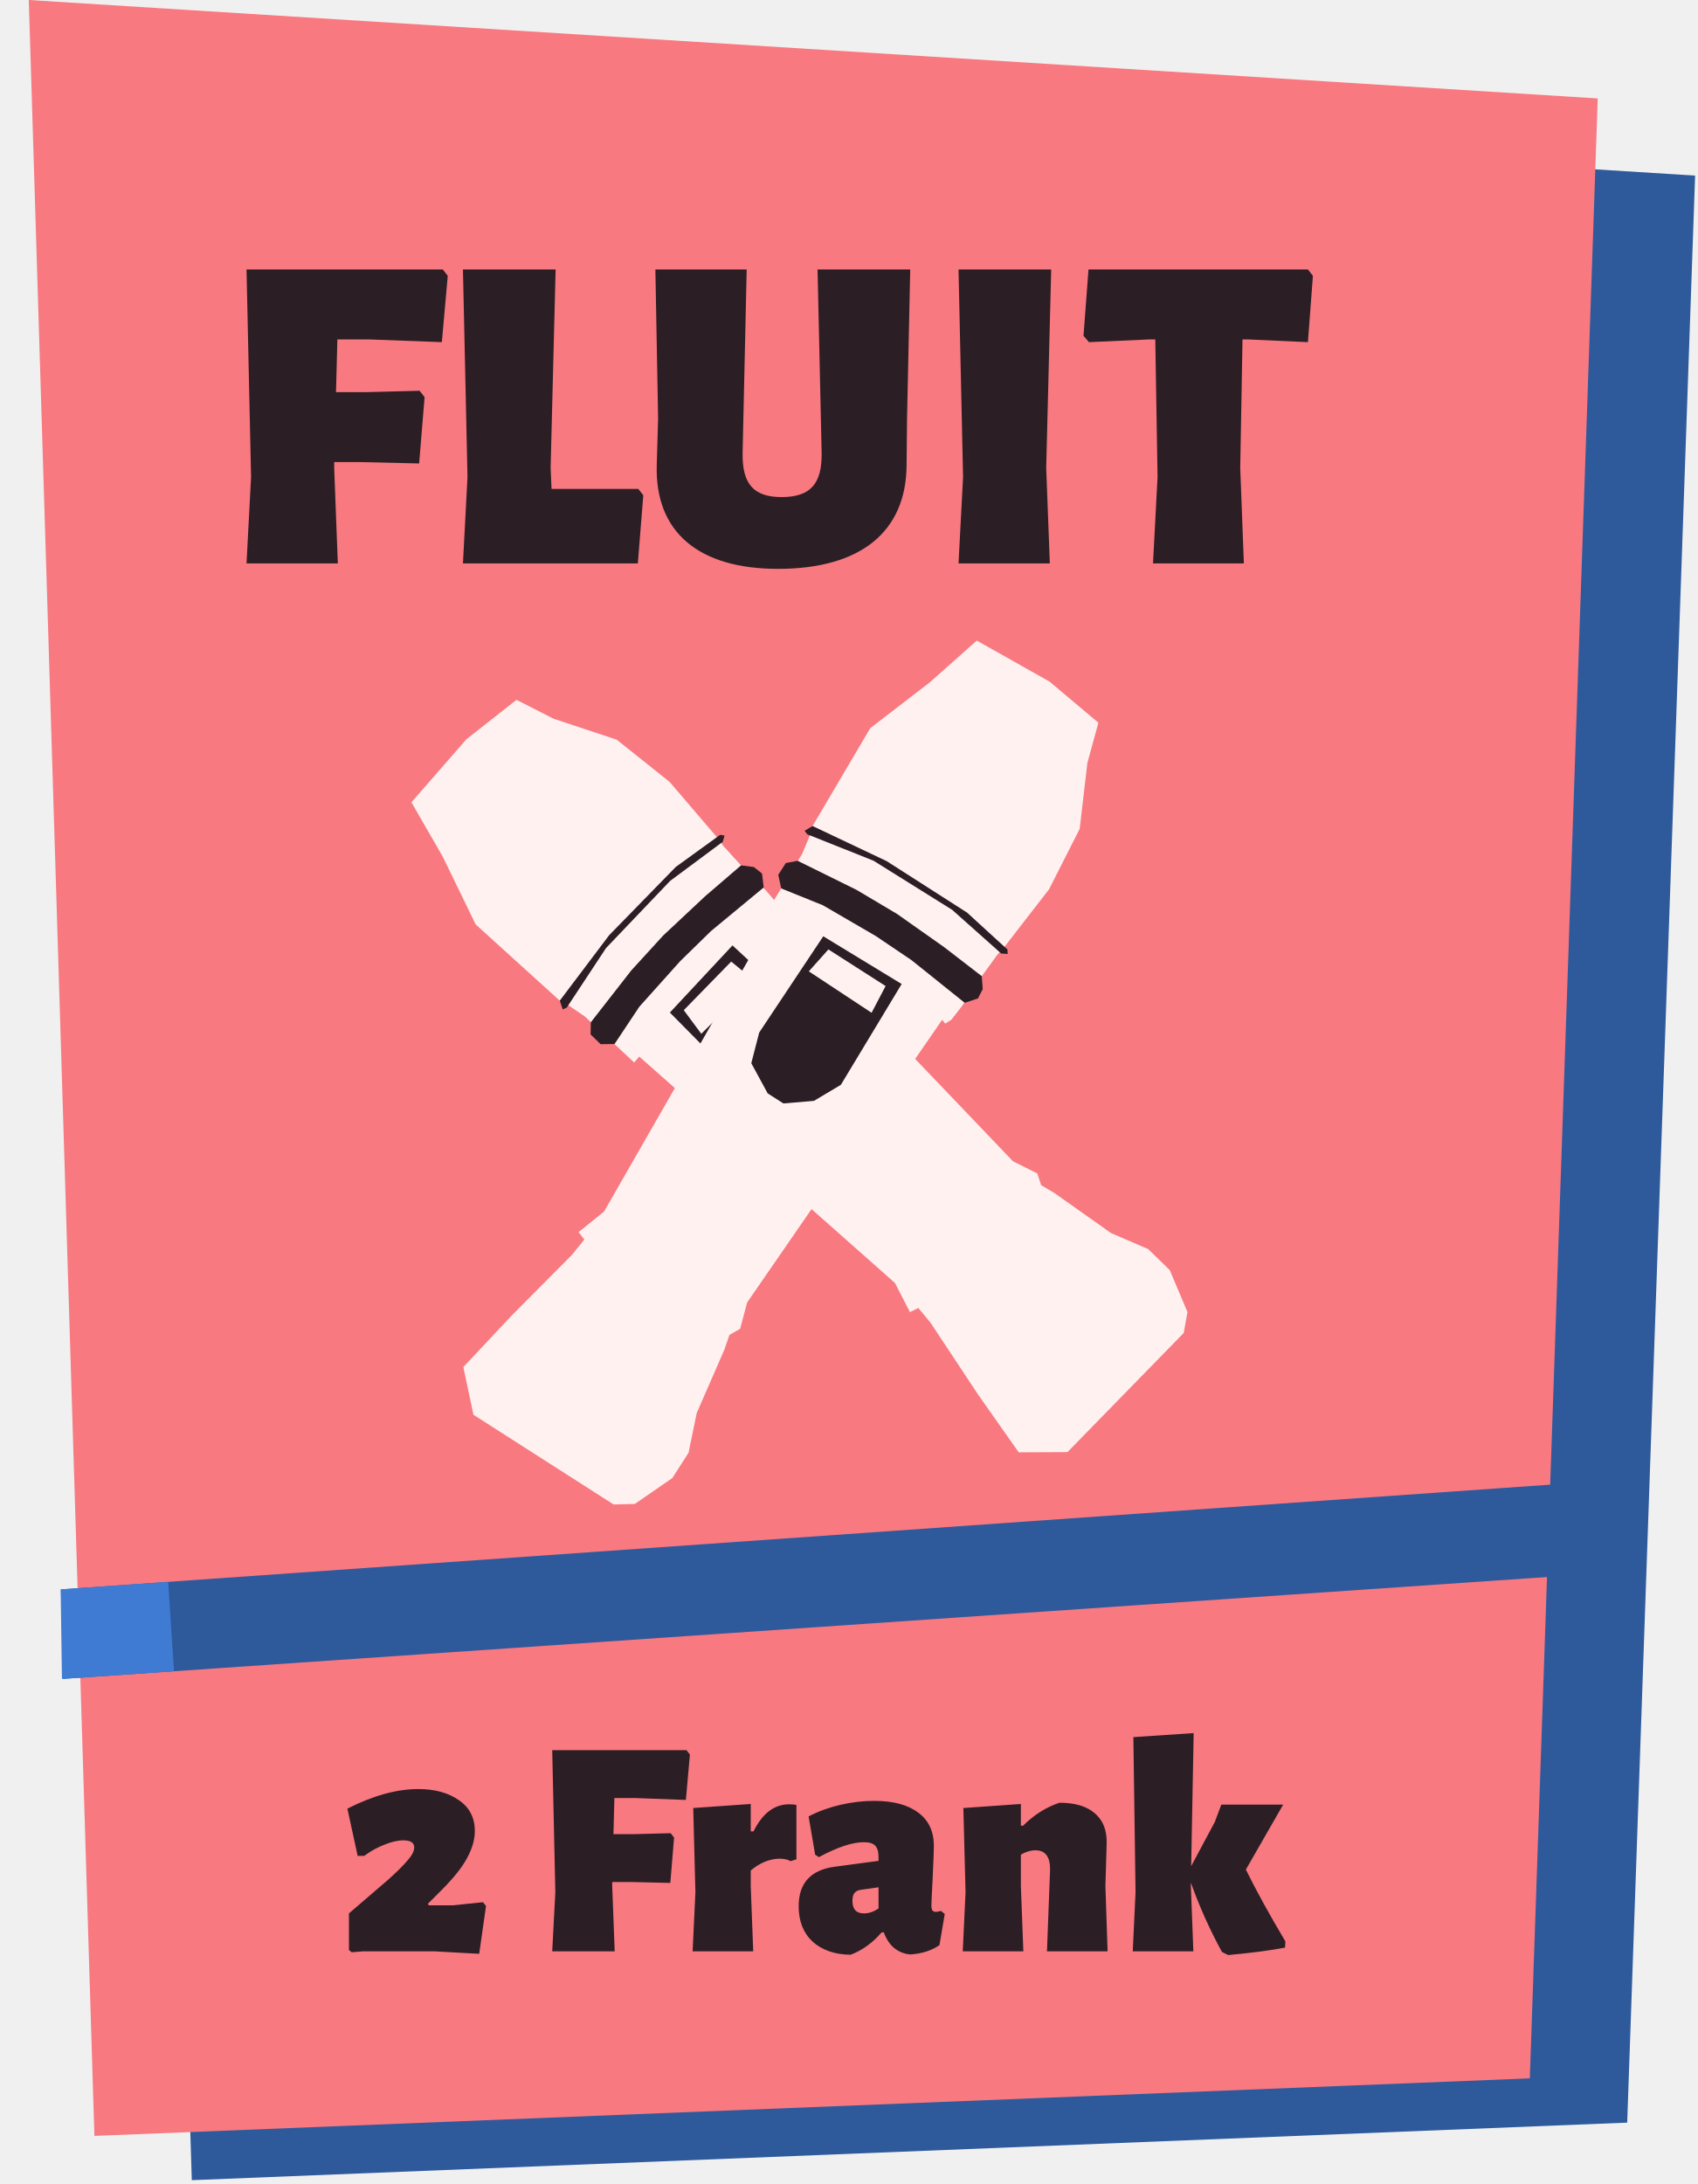
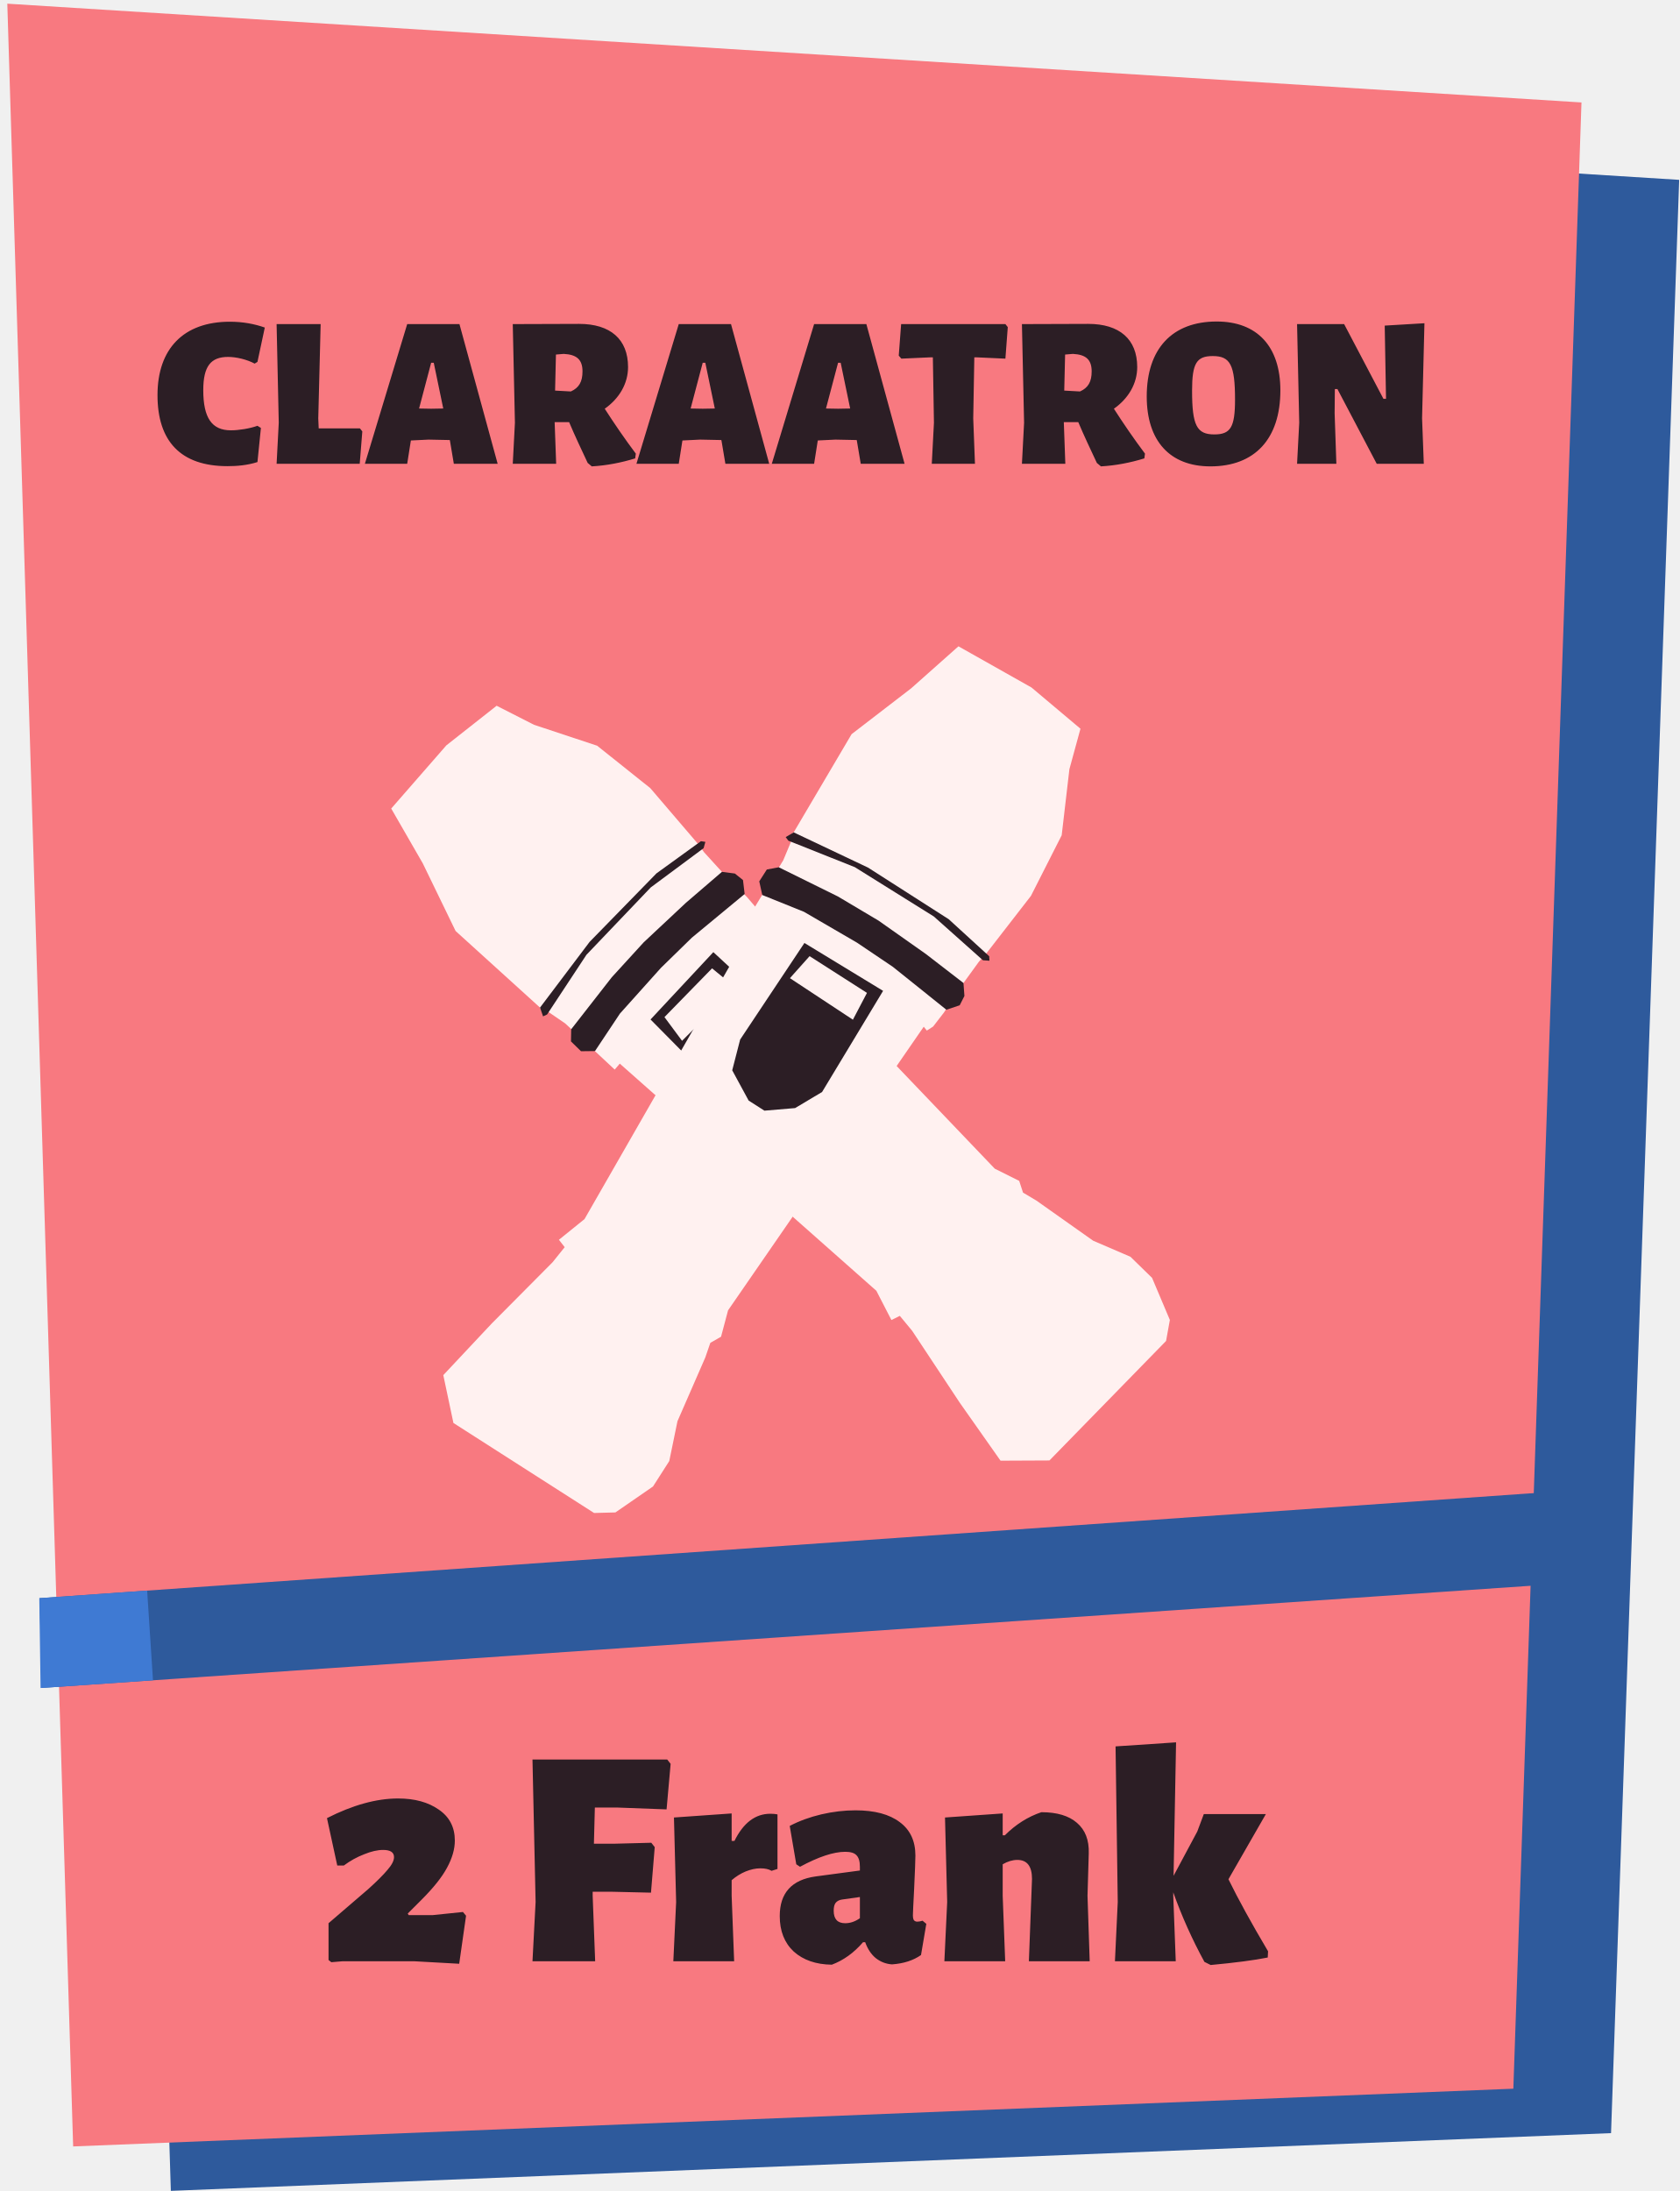
- <svg xmlns="http://www.w3.org/2000/svg" width="213" height="274" viewBox="0 0 213 274" fill="none">
-   <path d="M15.832 9.68L212.7 22.031L204.179 266.301L24.067 273.52L15.832 9.68Z" fill="#2E5A9C" />
-   <path d="M3.613 0L200.481 12.351L191.96 260.746L11.848 267.965L3.613 0Z" fill="#F87980" />
-   <path d="M42.333 42.583H46.323L55.443 42.925L56.184 34.603L55.557 33.805H30.933L31.503 59.854L30.933 70.684H42.39L41.934 58.714V57.973H45.24L52.593 58.144L53.277 49.822L52.65 49.024L46.038 49.195H42.162L42.333 42.583ZM80.719 62.134L80.092 61.336H69.205L69.091 58.714L69.718 33.805H58.09L58.66 59.854L58.09 70.684H80.035L80.719 62.134ZM113.814 52.501L114.213 33.805H102.585L103.098 56.833C103.155 60.709 101.673 62.362 98.082 62.362C94.548 62.362 93.123 60.709 93.18 56.833L93.693 33.805H82.236L82.578 52.501L82.407 58.372C82.179 66.751 87.651 71.368 97.626 71.368C107.943 71.368 113.7 66.751 113.757 58.372L113.814 52.501ZM131.275 58.714L131.902 33.805H120.274L120.844 59.854L120.274 70.684H131.731L131.275 58.714ZM164.742 34.603L164.115 33.805H136.584L135.957 42.127L136.641 42.925L144.222 42.583H144.963L145.248 59.854L144.678 70.684H156.078L155.622 58.714L155.907 42.583H156.591L164.115 42.925L164.742 34.603Z" fill="#2C1E25" />
-   <path d="M52.483 224.451C54.563 224.451 56.266 224.919 57.592 225.855C58.918 226.765 59.581 228.052 59.581 229.716C59.581 230.782 59.256 231.913 58.606 233.109C57.982 234.279 56.916 235.618 55.408 237.126L53.692 238.842L53.809 239.037H56.812L60.595 238.647L60.985 239.115L60.127 245.121L54.511 244.809H45.541L44.137 244.926L43.786 244.653V240.051L48.778 235.761C49.844 234.799 50.637 234.006 51.157 233.382C51.703 232.758 51.976 232.225 51.976 231.783C51.976 231.185 51.521 230.886 50.611 230.886C49.909 230.886 49.116 231.068 48.232 231.432C47.348 231.77 46.503 232.238 45.697 232.836H44.878L43.591 226.908C46.815 225.27 49.779 224.451 52.483 224.451ZM77.092 225.582L76.975 230.106H79.627L84.151 229.989L84.58 230.535L84.112 236.229L79.081 236.112H76.819V236.619L77.131 244.809H69.292L69.682 237.399L69.292 219.576H86.14L86.569 220.122L86.062 225.816L79.822 225.582H77.092ZM99.037 226.362C99.375 226.362 99.674 226.388 99.934 226.44V233.265L99.193 233.499C98.855 233.291 98.387 233.187 97.789 233.187C97.217 233.187 96.606 233.317 95.956 233.577C95.332 233.837 94.747 234.201 94.201 234.669V236.619L94.513 244.809H86.908L87.259 237.399L86.986 226.83L94.201 226.323V229.755H94.552C95.67 227.493 97.165 226.362 99.037 226.362ZM109.692 225.933C112.084 225.933 113.93 226.427 115.23 227.415C116.53 228.377 117.18 229.768 117.18 231.588C117.18 232.108 117.128 233.486 117.024 235.722C116.92 237.698 116.868 238.803 116.868 239.037C116.868 239.323 116.907 239.531 116.985 239.661C117.089 239.791 117.232 239.856 117.414 239.856C117.596 239.856 117.817 239.817 118.077 239.739L118.545 240.129L117.882 244.029C116.92 244.705 115.711 245.095 114.255 245.199C113.501 245.147 112.825 244.887 112.227 244.419C111.655 243.951 111.213 243.288 110.901 242.43H110.628C109.484 243.756 108.184 244.692 106.728 245.238C104.752 245.212 103.166 244.666 101.97 243.6C100.8 242.508 100.215 241.026 100.215 239.154C100.215 236.268 101.71 234.617 104.7 234.201L110.238 233.46V232.992C110.238 232.316 110.095 231.835 109.809 231.549C109.549 231.263 109.081 231.12 108.405 231.12C106.949 231.12 105.064 231.744 102.75 232.992L102.282 232.68L101.463 227.883C102.659 227.259 103.972 226.778 105.402 226.44C106.858 226.102 108.288 225.933 109.692 225.933ZM108.015 237.087C107.651 237.139 107.378 237.282 107.196 237.516C107.04 237.724 106.962 238.049 106.962 238.491C106.962 239.531 107.443 240.051 108.405 240.051C109.029 240.051 109.64 239.843 110.238 239.427V236.775L108.015 237.087ZM131.373 244.809L131.763 234.513C131.763 232.927 131.152 232.134 129.93 232.134C129.332 232.134 128.721 232.316 128.097 232.68V236.619L128.409 244.809H120.804L121.155 237.399L120.882 226.83L128.097 226.323V229.053H128.37C129.722 227.701 131.243 226.739 132.933 226.167C134.883 226.167 136.365 226.609 137.379 227.493C138.419 228.377 138.913 229.651 138.861 231.315L138.705 236.619L138.978 244.809H131.373ZM156.331 234.552C157.553 237.048 159.204 240.051 161.284 243.561L161.245 244.341C159.555 244.679 157.176 244.991 154.108 245.277L153.328 244.887C151.794 242.079 150.494 239.18 149.428 236.19V236.619L149.74 244.809H142.135L142.486 237.399L142.213 217.938L149.779 217.431L149.467 234.123L152.431 228.585L153.25 226.401H161.011L156.331 234.552Z" fill="#2C1E25" />
+ <svg xmlns="http://www.w3.org/2000/svg" width="210" height="274" viewBox="0 0 210 274" fill="none">
+   <path d="M13.133 10.141L210 22.492L201.479 266.763L21.367 273.982L13.133 10.141Z" fill="#2E5A9C" />
+   <path d="M0.914 0.461L197.782 12.812L189.261 261.207L9.149 268.427L0.914 0.461Z" fill="#F87980" />
+   <path d="M28.742 40.234C22.964 40.234 19.697 43.609 19.697 49.414C19.697 55.165 22.586 58.297 28.445 58.297C29.633 58.297 30.929 58.189 32.198 57.784L32.63 53.518L32.198 53.248C31.226 53.599 29.849 53.815 28.877 53.815C26.501 53.815 25.421 52.276 25.421 48.793C25.421 45.796 26.366 44.635 28.526 44.635C29.552 44.635 30.902 44.959 31.847 45.472L32.198 45.256L33.116 40.963C31.82 40.504 30.362 40.234 28.742 40.234ZM45.311 53.95L45.014 53.572H39.857L39.803 52.33L40.1 40.531H34.592L34.862 52.87L34.592 58H44.987L45.311 53.95ZM62.238 58L57.459 40.531H50.925L45.633 58H50.925L51.384 55.084L53.598 54.976L56.244 55.03L56.271 55.111L56.757 58H62.238ZM55.434 51.088L53.922 51.115L52.41 51.088L53.922 45.364H54.246L55.434 51.088ZM75.629 51.115C77.465 49.819 78.545 47.956 78.545 45.904C78.545 42.421 76.331 40.504 72.416 40.504L64.127 40.531L64.397 52.87L64.127 58H69.554L69.365 52.789H71.174C71.903 54.517 72.713 56.218 73.496 57.892L74.009 58.324C75.872 58.216 77.681 57.865 79.436 57.325L79.517 56.731C78.14 54.895 76.844 53.005 75.629 51.115ZM72.848 46.444C72.848 47.74 72.416 48.496 71.39 48.955L69.419 48.847L69.527 44.338L70.499 44.257C72.146 44.338 72.848 44.986 72.848 46.444ZM96.199 58L91.42 40.531H84.886L79.594 58H84.886L85.345 55.084L87.559 54.976L90.205 55.03L90.232 55.111L90.718 58H96.199ZM89.395 51.088L87.883 51.115L86.371 51.088L87.883 45.364H88.207L89.395 51.088ZM113.127 58L108.348 40.531H101.814L96.522 58H101.814L102.273 55.084L104.487 54.976L107.133 55.03L107.16 55.111L107.646 58H113.127ZM106.323 51.088L104.811 51.115L103.299 51.088L104.811 45.364H105.135L106.323 51.088ZM126.034 40.909L125.737 40.531H112.696L112.399 44.473L112.723 44.851L116.314 44.689H116.665L116.8 52.87L116.53 58H121.93L121.714 52.33L121.849 44.689H122.173L125.737 44.851L126.034 40.909ZM139.306 51.115C141.142 49.819 142.222 47.956 142.222 45.904C142.222 42.421 140.008 40.504 136.093 40.504L127.804 40.531L128.074 52.87L127.804 58H133.231L133.042 52.789H134.851C135.58 54.517 136.39 56.218 137.173 57.892L137.686 58.324C139.549 58.216 141.358 57.865 143.113 57.325L143.194 56.731C141.817 54.895 140.521 53.005 139.306 51.115ZM136.525 46.444C136.525 47.74 136.093 48.496 135.067 48.955L133.096 48.847L133.204 44.338L134.176 44.257C135.823 44.338 136.525 44.986 136.525 46.444ZM152.16 40.207C146.598 40.207 143.412 43.609 143.412 49.576C143.412 55.138 146.301 58.324 151.377 58.324C156.939 58.324 160.125 54.868 160.125 48.82C160.125 43.339 157.236 40.207 152.16 40.207ZM151.674 44.527C153.861 44.527 154.455 45.634 154.455 49.981C154.455 53.437 153.888 54.328 151.863 54.328C149.676 54.328 149.082 53.221 149.082 48.847C149.082 45.418 149.649 44.527 151.674 44.527ZM177.846 52.303L178.143 40.423L173.175 40.72L173.337 49.873H173.013L168.099 40.531H162.213L162.483 52.87L162.213 58H167.127L166.911 51.682L166.938 48.658H167.262L172.176 58H178.062L177.846 52.303Z" fill="#2C1E25" />
+   <path d="M49.784 224.912C51.864 224.912 53.567 225.38 54.893 226.316C56.219 227.226 56.882 228.513 56.882 230.177C56.882 231.243 56.557 232.374 55.907 233.57C55.283 234.74 54.217 236.079 52.709 237.587L50.993 239.303L51.11 239.498H54.113L57.896 239.108L58.286 239.576L57.428 245.582L51.812 245.27H42.842L41.438 245.387L41.087 245.114V240.512L46.079 236.222C47.145 235.26 47.938 234.467 48.458 233.843C49.004 233.219 49.277 232.686 49.277 232.244C49.277 231.646 48.822 231.347 47.912 231.347C47.21 231.347 46.417 231.529 45.533 231.893C44.649 232.231 43.804 232.699 42.998 233.297H42.179L40.892 227.369C44.116 225.731 47.08 224.912 49.784 224.912ZM74.393 226.043L74.276 230.567H76.928L81.452 230.45L81.881 230.996L81.413 236.69L76.382 236.573H74.12V237.08L74.432 245.27H66.593L66.983 237.86L66.593 220.037H83.441L83.87 220.583L83.363 226.277L77.123 226.043H74.393ZM96.337 226.823C96.675 226.823 96.974 226.849 97.234 226.901V233.726L96.493 233.96C96.155 233.752 95.687 233.648 95.089 233.648C94.517 233.648 93.906 233.778 93.256 234.038C92.632 234.298 92.047 234.662 91.501 235.13V237.08L91.813 245.27H84.208L84.559 237.86L84.286 227.291L91.501 226.784V230.216H91.852C92.97 227.954 94.465 226.823 96.337 226.823ZM106.993 226.394C109.385 226.394 111.231 226.888 112.531 227.876C113.831 228.838 114.481 230.229 114.481 232.049C114.481 232.569 114.429 233.947 114.325 236.183C114.221 238.159 114.169 239.264 114.169 239.498C114.169 239.784 114.208 239.992 114.286 240.122C114.39 240.252 114.533 240.317 114.715 240.317C114.897 240.317 115.118 240.278 115.378 240.2L115.846 240.59L115.183 244.49C114.221 245.166 113.012 245.556 111.556 245.66C110.802 245.608 110.126 245.348 109.528 244.88C108.956 244.412 108.514 243.749 108.202 242.891H107.929C106.785 244.217 105.485 245.153 104.029 245.699C102.053 245.673 100.467 245.127 99.271 244.061C98.101 242.969 97.516 241.487 97.516 239.615C97.516 236.729 99.011 235.078 102.001 234.662L107.539 233.921V233.453C107.539 232.777 107.396 232.296 107.11 232.01C106.85 231.724 106.382 231.581 105.706 231.581C104.25 231.581 102.365 232.205 100.051 233.453L99.583 233.141L98.764 228.344C99.96 227.72 101.273 227.239 102.703 226.901C104.159 226.563 105.589 226.394 106.993 226.394ZM105.316 237.548C104.952 237.6 104.679 237.743 104.497 237.977C104.341 238.185 104.263 238.51 104.263 238.952C104.263 239.992 104.744 240.512 105.706 240.512C106.33 240.512 106.941 240.304 107.539 239.888V237.236L105.316 237.548ZM128.674 245.27L129.064 234.974C129.064 233.388 128.453 232.595 127.231 232.595C126.633 232.595 126.022 232.777 125.398 233.141V237.08L125.71 245.27H118.105L118.456 237.86L118.183 227.291L125.398 226.784V229.514H125.671C127.023 228.162 128.544 227.2 130.234 226.628C132.184 226.628 133.666 227.07 134.68 227.954C135.72 228.838 136.214 230.112 136.162 231.776L136.006 237.08L136.279 245.27H128.674ZM153.632 235.013C154.854 237.509 156.505 240.512 158.585 244.022L158.546 244.802C156.856 245.14 154.477 245.452 151.409 245.738L150.629 245.348C149.095 242.54 147.795 239.641 146.729 236.651V237.08L147.041 245.27H139.436L139.787 237.86L139.514 218.399L147.08 217.892L146.768 234.584L149.732 229.046L150.551 226.862H158.312L153.632 235.013Z" fill="#2C1E25" />
  <g clip-path="url(#clip0)">
-     <path d="M51.625 100.654L58.521 92.75L64.809 87.798L69.484 90.179L77.382 92.797L84.025 98.098L90.138 105.246L90.746 106.113L92.984 108.569L96.104 111.706L97.551 113.39L97.883 114.26L97.335 114.543L127.108 145.691L130.162 147.218L130.64 148.684L132.308 149.676L139.407 154.696L144.078 156.709L146.778 159.344L149.004 164.607L148.53 167.235L133.945 182.179L127.828 182.207L122.725 174.955L116.774 165.965L115.233 164.098L114.182 164.617L112.297 160.959L80.211 132.553L79.576 133.297L73.388 127.53L71.208 126.038L70.66 126.413L70.236 125.544L59.677 115.966L55.572 107.506L51.625 100.654Z" fill="#FFF1F0" />
-     <path d="M70.236 125.544L76.438 117.327L84.798 108.761L90.361 104.737L90.914 104.822L90.694 105.607L84.084 110.518L76.044 118.941L71.121 126.407L70.617 126.643L70.236 125.544Z" fill="#2C1E25" />
-     <path d="M92.985 108.569L94.598 108.779L95.62 109.595L95.825 111.34L89.221 116.803L85.357 120.576L80.228 126.296L77.111 130.98L75.364 131.001L74.107 129.775L74.134 128.256L79.207 121.755L83.202 117.382L88.478 112.442L92.985 108.569Z" fill="#2C1E25" />
-     <path d="M84.055 127.031L94.255 137.349L97.818 139.1L101.943 137.853L103.579 136.177L104.038 132.354L102.751 128.643L91.911 118.609L84.055 127.031Z" fill="#2C1E25" />
-     <path d="M85.799 126.735L87.998 129.699L94.679 123.039L91.751 120.637L85.799 126.735Z" fill="#FFF1F0" />
+     <path d="M48.926 101.115L55.822 93.212L62.11 88.259L66.785 90.64L74.683 93.258L81.325 98.56L87.438 105.707L88.047 106.574L90.285 109.031L93.405 112.167L94.851 113.851L95.184 114.721L94.635 115.004L124.409 146.153L127.463 147.679L127.941 149.146L129.609 150.137L136.708 155.157L141.379 157.17L144.079 159.806L146.305 165.069L145.831 167.696L131.246 182.64L125.128 182.668L120.026 175.416L114.075 166.426L112.534 164.559L111.482 165.078L109.598 161.421L77.512 133.014L76.877 133.758L70.689 127.991L68.509 126.5L67.961 126.874L67.537 126.006L56.978 116.428L52.873 107.968L48.926 101.115Z" fill="#FFF1F0" />
+     <path d="M67.537 126.005L73.739 117.787L82.099 109.222L87.662 105.198L88.215 105.283L87.995 106.068L81.384 110.978L73.344 119.402L68.421 126.868L67.918 127.104L67.537 126.005Z" fill="#2C1E25" />
+     <path d="M90.286 109.031L91.898 109.241L92.92 110.057L93.126 111.802L86.522 117.265L82.658 121.038L77.529 126.758L74.412 131.442L72.664 131.463L71.407 130.237L71.435 128.718L76.508 122.217L80.503 117.844L85.779 112.904L90.286 109.031Z" fill="#2C1E25" />
+     <path d="M81.356 127.493L91.556 137.811L95.119 139.562L99.244 138.316L100.88 136.64L101.339 132.816L100.052 129.106L89.212 119.071L81.356 127.493Z" fill="#2C1E25" />
+     <path d="M83.1 127.196L85.298 130.159L91.98 123.5L89.052 121.098L83.1 127.196Z" fill="#FFF1F0" />
  </g>
  <g clip-path="url(#clip1)">
-     <path d="M122.564 80.364L131.701 85.516L137.825 90.671L136.44 95.731L135.476 103.996L131.63 111.574L125.869 119.008L125.143 119.78L123.191 122.469L120.752 126.16L119.395 127.918L118.611 128.42L118.223 127.94L93.751 163.405L92.874 166.706L91.535 167.471L90.902 169.305L87.425 177.274L86.399 182.255L84.365 185.433L79.662 188.679L76.993 188.747L59.405 177.492L58.138 171.507L64.206 165.042L71.804 157.393L73.321 155.505L72.6 154.581L75.799 151.994L97.117 114.82L96.26 114.348L100.654 107.12L101.673 104.683L101.195 104.223L101.96 103.631L109.2 91.352L116.654 85.618L122.564 80.364Z" fill="#FFF1F0" />
-     <path d="M101.96 103.63L111.263 108.039L121.345 114.491L126.412 119.124L126.441 119.682L125.628 119.625L119.48 114.147L109.602 107.98L101.294 104.671L100.96 104.226L101.96 103.63Z" fill="#2C1E25" />
-     <path d="M123.191 122.468L123.312 124.09L122.72 125.256L121.052 125.811L114.365 120.45L109.888 117.431L103.247 113.567L98.029 111.463L97.654 109.756L98.601 108.277L100.093 107.996L107.488 111.647L112.579 114.673L118.486 118.839L123.191 122.468Z" fill="#2C1E25" />
-     <path d="M103.302 117.465L95.263 129.543L94.271 133.387L96.327 137.174L98.299 138.436L102.137 138.112L105.509 136.1L113.14 123.452L103.302 117.465Z" fill="#2C1E25" />
-     <path d="M103.946 119.112L101.49 121.865L109.364 127.059L111.124 123.706L103.946 119.112Z" fill="#FFF1F0" />
+     <path d="M119.865 80.826L129.002 85.978L135.125 91.132L133.741 96.192L132.777 104.457L128.931 112.036L123.169 119.47L122.444 120.241L120.492 122.931L118.052 126.621L116.696 128.379L115.911 128.881L115.523 128.401L91.052 163.867L90.175 167.167L88.836 167.932L88.203 169.766L84.725 177.735L83.7 182.717L81.666 185.895L76.963 189.141L74.294 189.209L56.706 177.954L55.439 171.968L61.507 165.503L69.105 157.854L70.621 155.967L69.9 155.042L73.1 152.456L94.418 115.281L93.561 114.81L97.955 107.582L98.974 105.145L98.496 104.684L99.261 104.093L106.501 91.813L113.954 86.079L119.865 80.826Z" fill="#FFF1F0" />
+     <path d="M99.26 104.093L108.564 108.502L118.646 114.953L123.713 119.586L123.741 120.145L122.928 120.088L116.781 114.609L106.903 108.443L98.594 105.134L98.261 104.689L99.26 104.093Z" fill="#2C1E25" />
+     <path d="M120.492 122.931L120.612 124.552L120.021 125.718L118.353 126.273L111.666 120.913L107.189 117.893L100.548 114.029L95.33 111.926L94.955 110.218L95.901 108.739L97.394 108.458L104.789 112.109L109.88 115.136L115.786 119.301L120.492 122.931Z" fill="#2C1E25" />
+     <path d="M100.602 117.926L92.564 130.004L91.572 133.848L93.627 137.635L95.6 138.897L99.438 138.573L102.81 136.561L110.441 123.913L100.602 117.926Z" fill="#2C1E25" />
+     <path d="M101.247 119.574L98.79 122.327L106.665 127.52L108.425 124.167L101.247 119.574Z" fill="#FFF1F0" />
  </g>
-   <path d="M7.648 199.402L200.907 185.811V197.384L7.961 210.623L7.648 199.402Z" fill="#2E5A9C" />
-   <path d="M21.102 198.451L7.613 199.4L7.773 210.637L21.832 209.674L21.102 198.451Z" fill="#3F7AD3" />
+   <path d="M4.945 199.863L198.204 186.272V197.846L5.257 211.084L4.945 199.863Z" fill="#2E5A9C" />
+   <path d="M18.402 198.913L4.914 199.862L5.074 211.099L19.133 210.135L18.402 198.913Z" fill="#3F7AD3" />
  <defs>
    <clipPath id="clip0">
-       <rect width="29.793" height="116.439" fill="white" transform="translate(47.4805 104.062) rotate(-45.6965)" />
+       <rect width="29.793" height="116.439" fill="white" transform="translate(44.7812 104.524) rotate(-45.6965)" />
    </clipPath>
    <clipPath id="clip1">
-       <rect width="29.793" height="116.439" fill="white" transform="translate(118.387 76.9961) rotate(32.6164)" />
+       <rect width="29.793" height="116.439" fill="white" transform="translate(115.688 77.4575) rotate(32.6164)" />
    </clipPath>
  </defs>
</svg>
